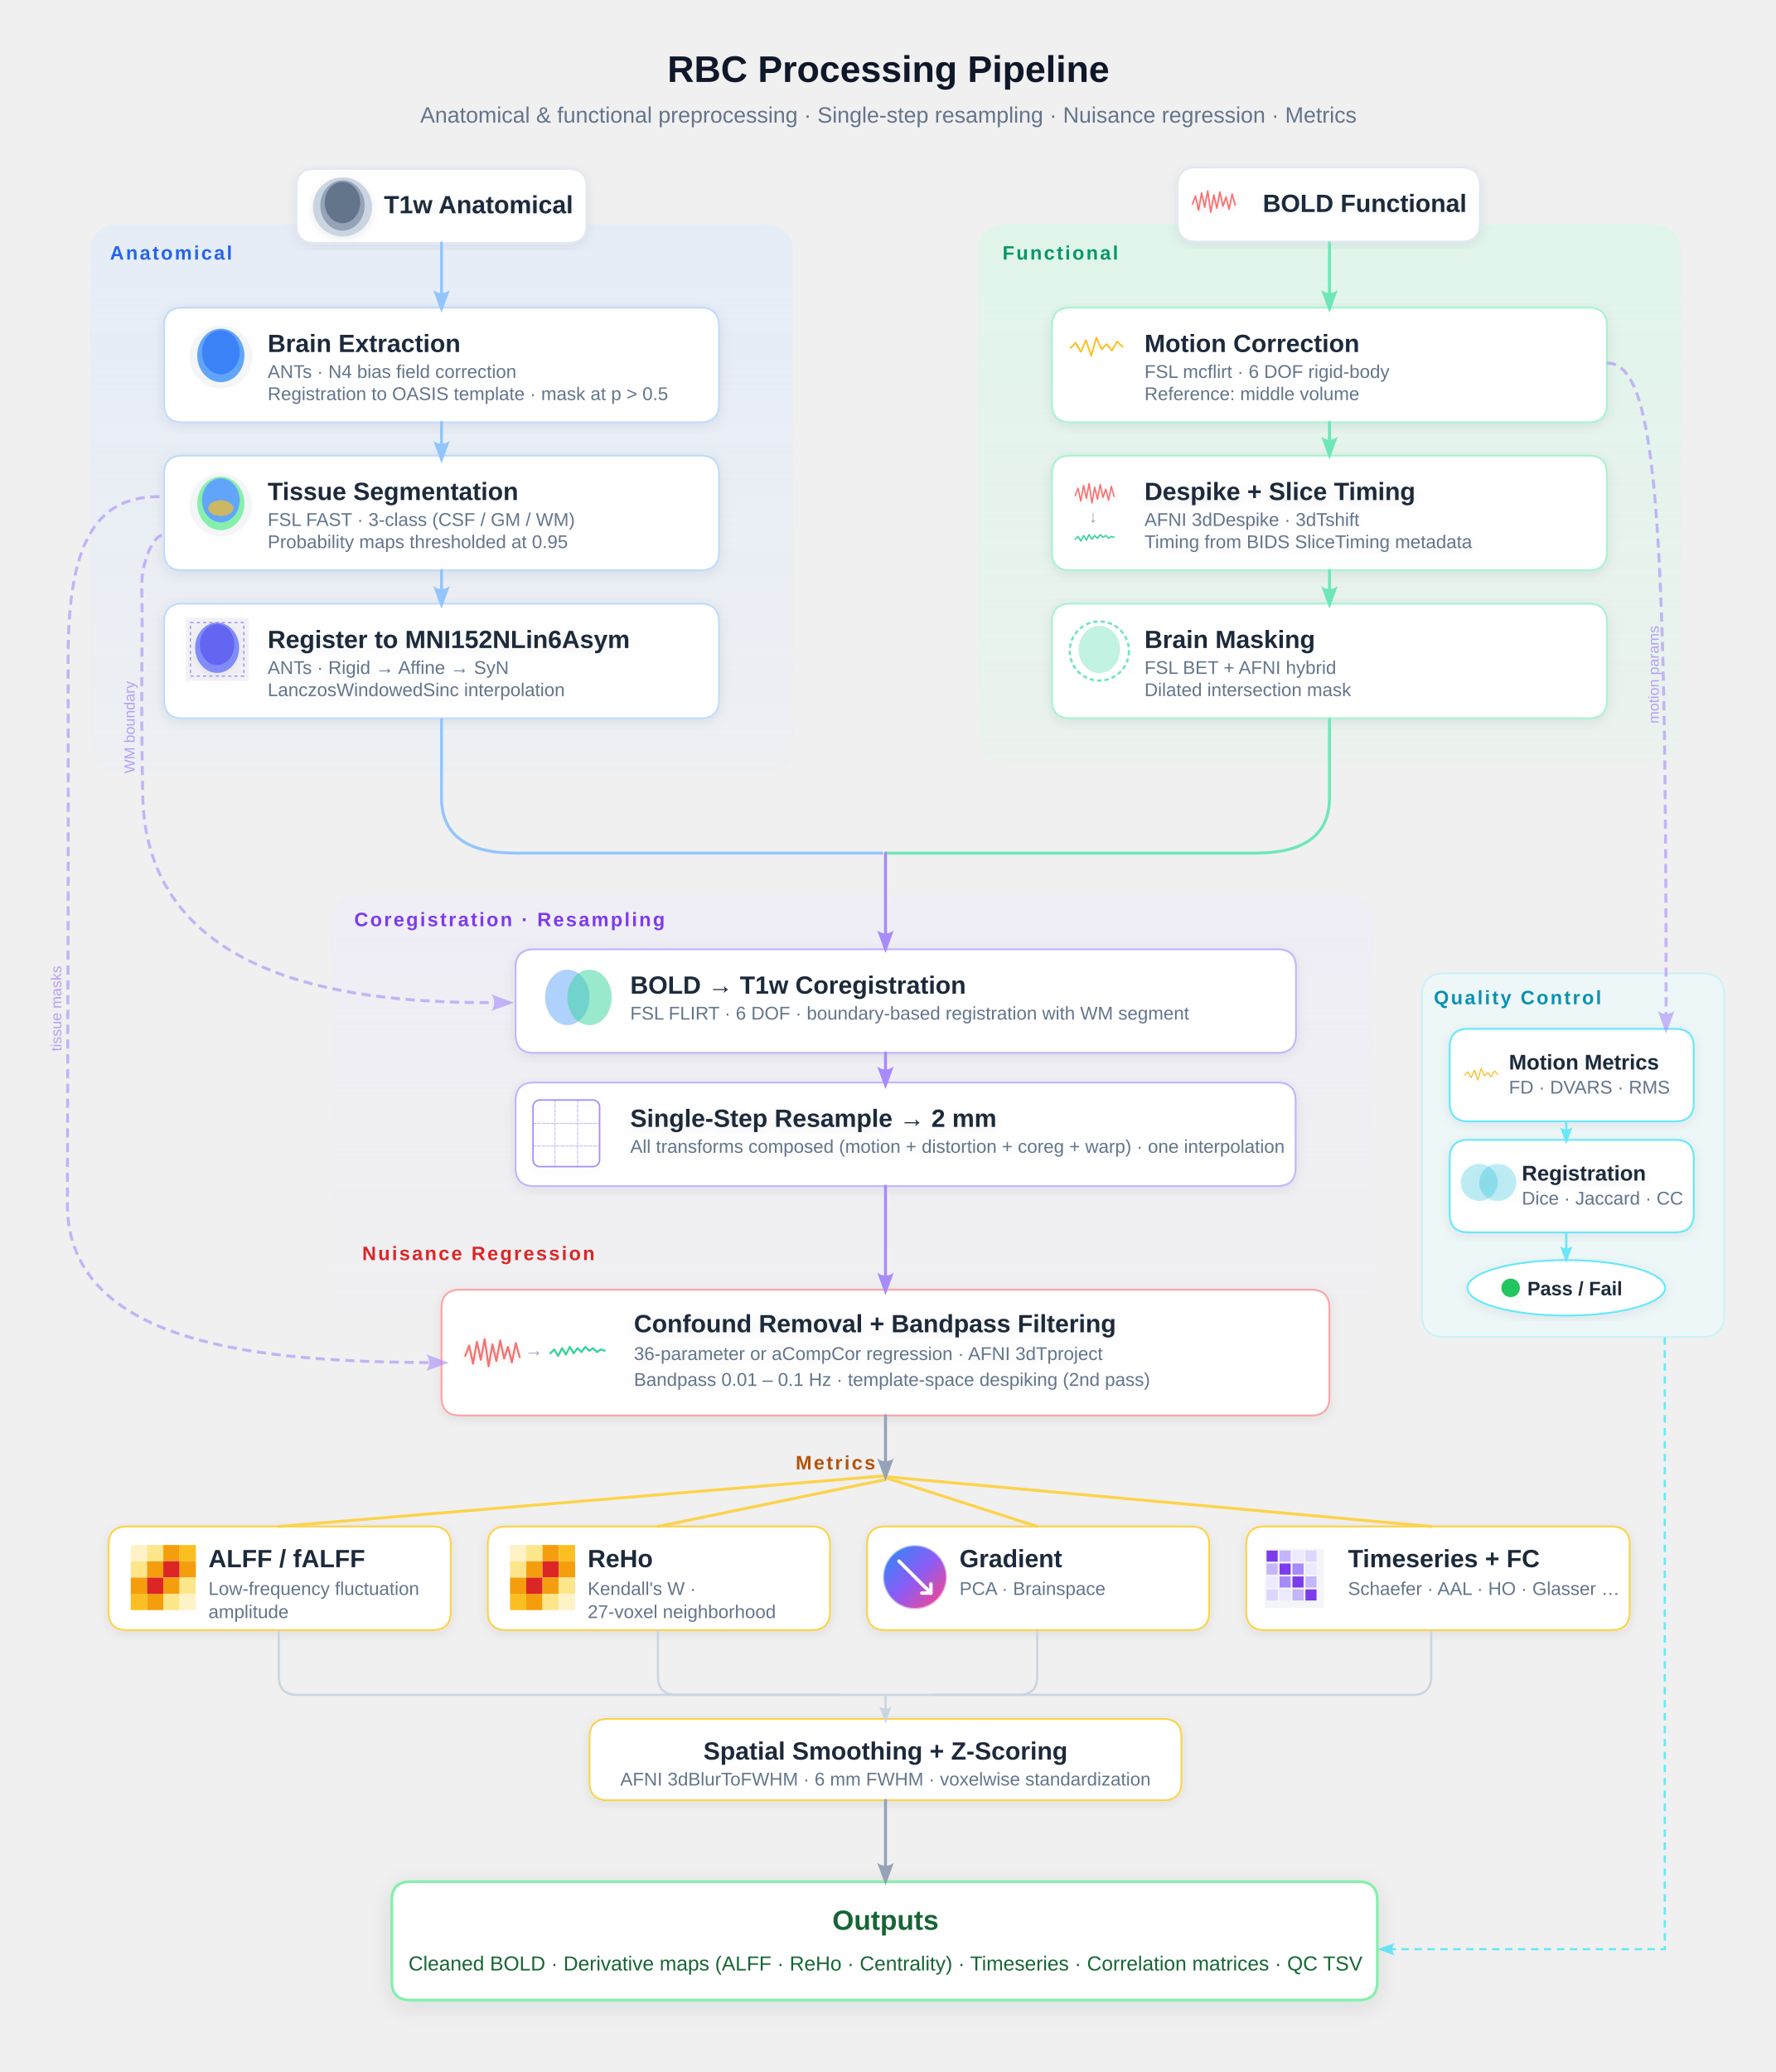
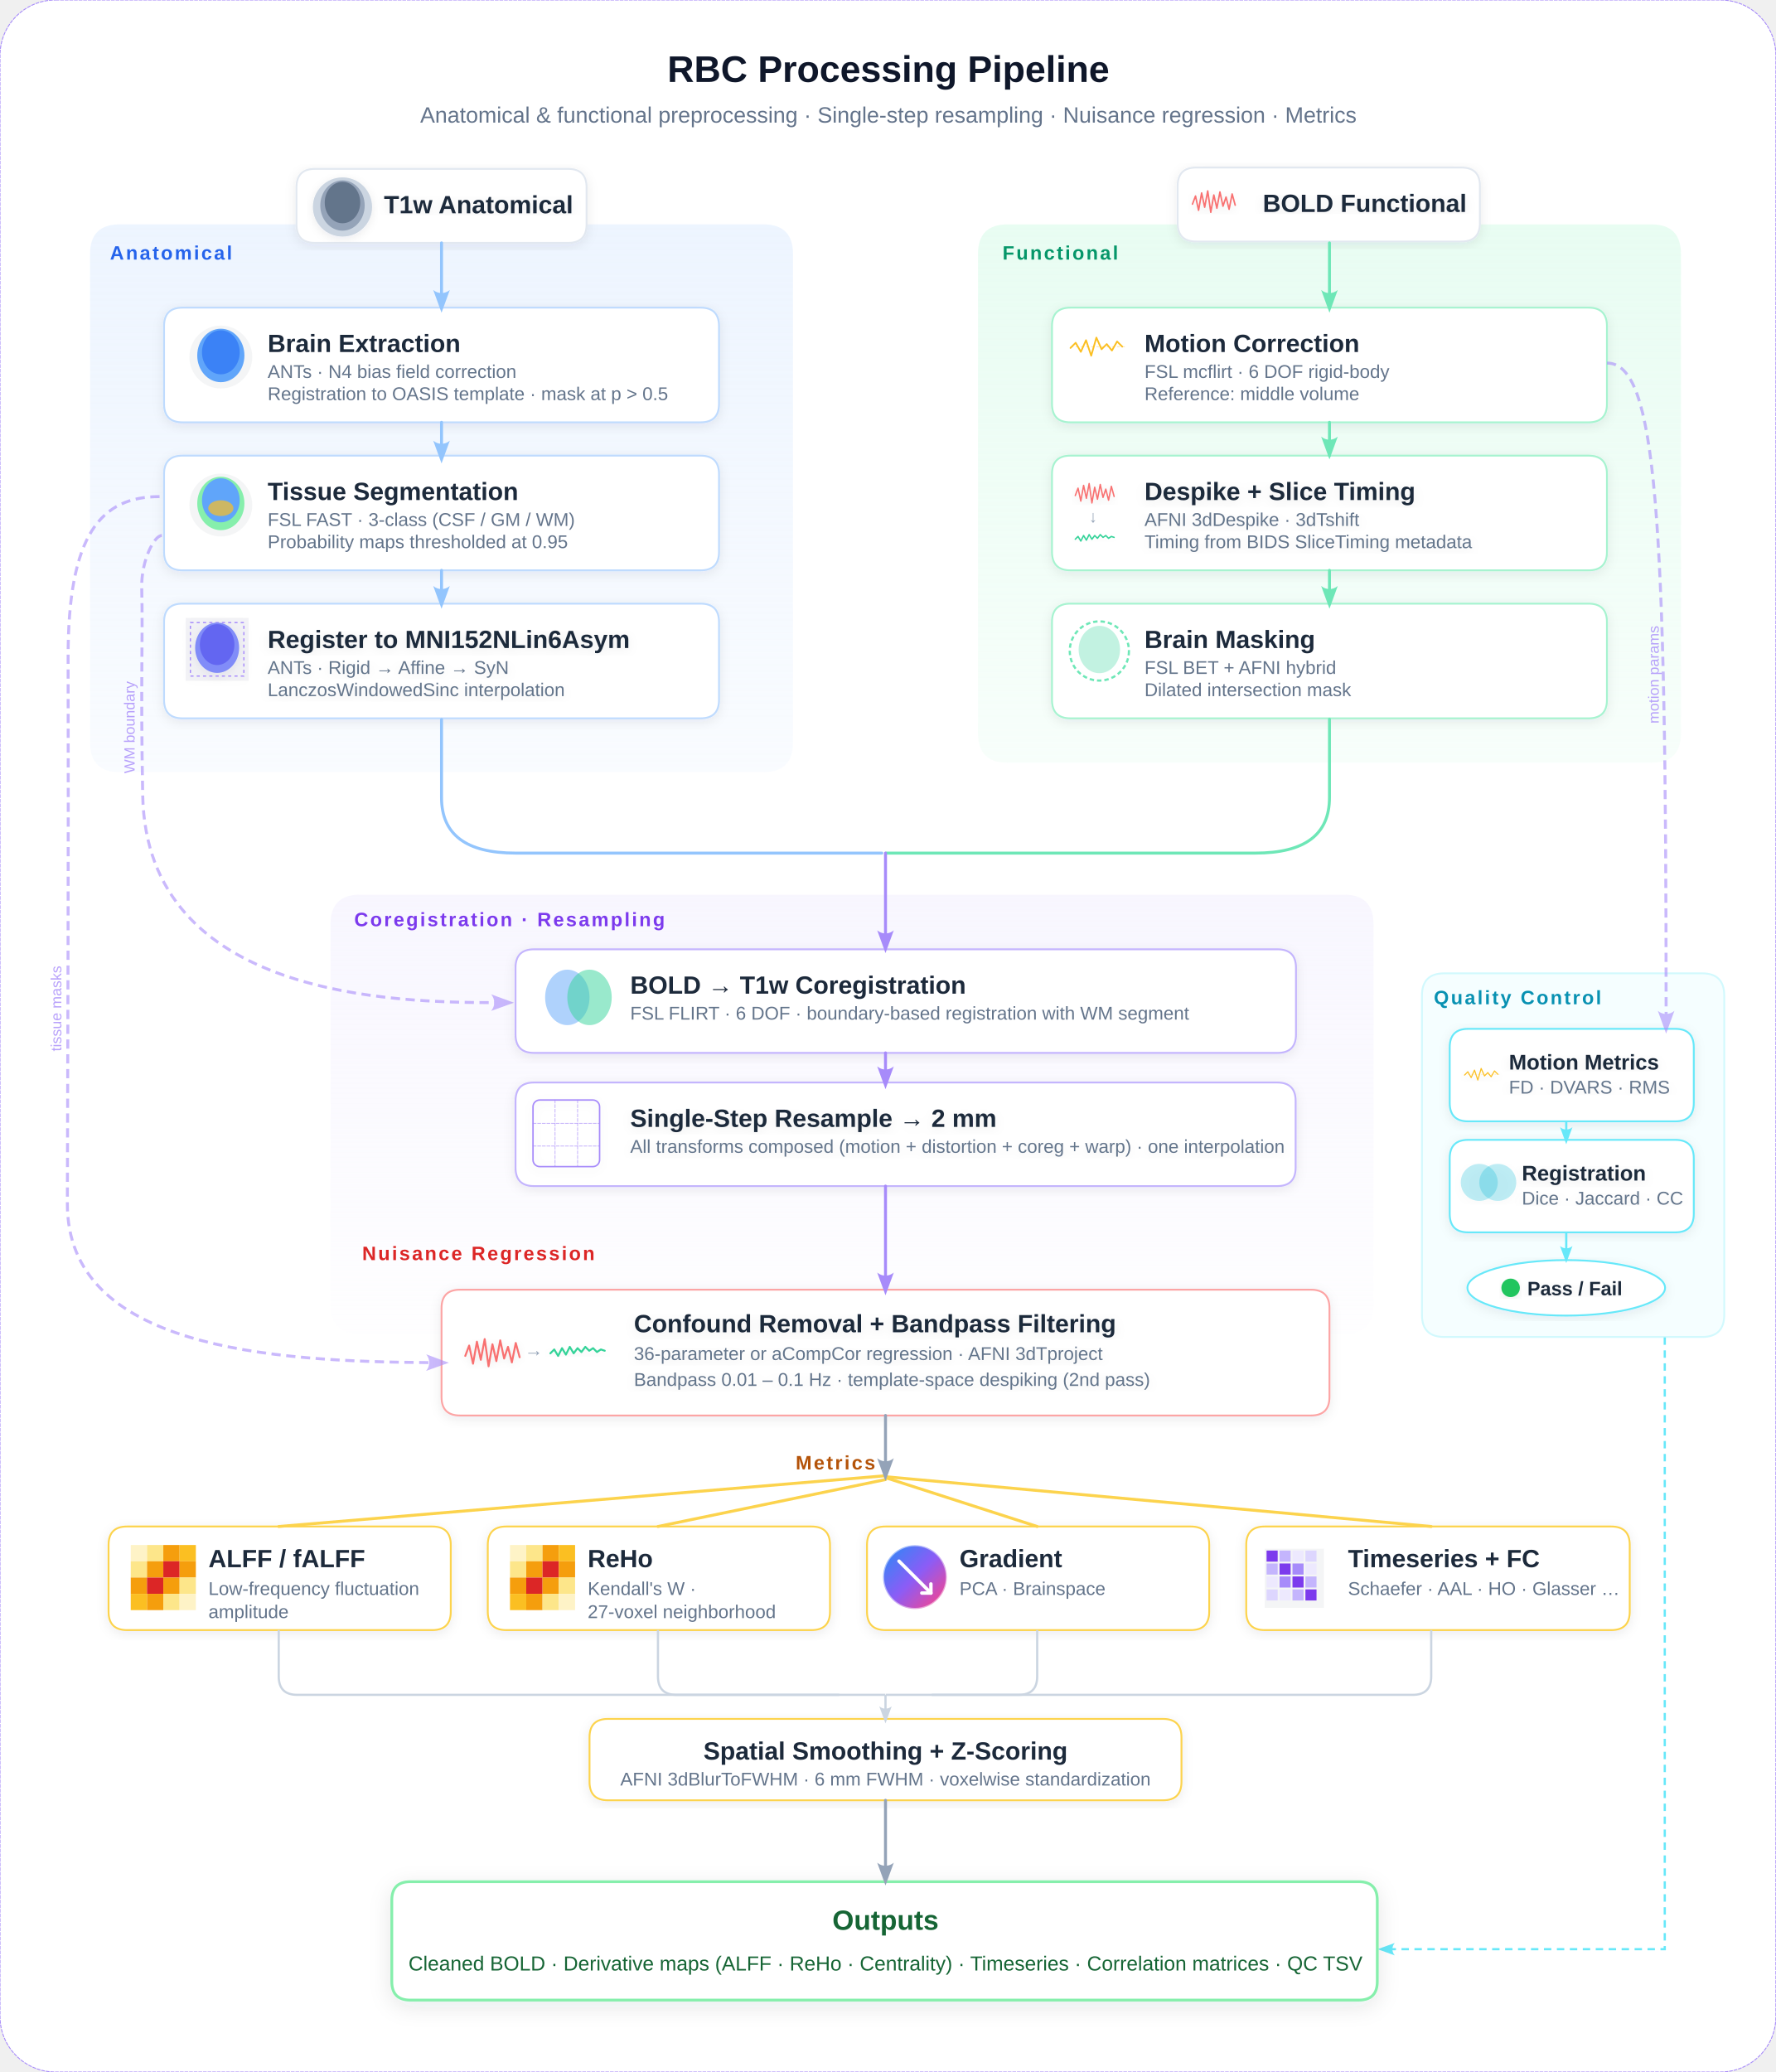
<svg xmlns="http://www.w3.org/2000/svg" viewBox="0 0 960 1120" width="960" height="1120" version="1.1" id="svg141" xml:space="preserve">
  <defs id="defs54">
    <marker style="overflow:visible" id="marker145" refX="0" refY="0" orient="auto-start-reverse" markerWidth="1" markerHeight="1" viewBox="0 0 1 1" preserveAspectRatio="xMidYMid">
      <path transform="scale(0.7)" d="M -2,-4 9,0 -2,4 c 2,-2.33 2,-5.66 0,-8 z" style="fill:context-stroke;fill-rule:evenodd;stroke:none" id="path145" />
    </marker>
    <marker style="overflow:visible" id="marker144" refX="0" refY="0" orient="auto-start-reverse" markerWidth="1" markerHeight="1" viewBox="0 0 1 1" preserveAspectRatio="xMidYMid">
      <path transform="scale(0.7)" d="M -2,-4 9,0 -2,4 c 2,-2.33 2,-5.66 0,-8 z" style="fill:context-stroke;fill-rule:evenodd;stroke:none" id="path144" />
    </marker>
    <marker style="overflow:visible" id="marker143" refX="0" refY="0" orient="auto-start-reverse" markerWidth="1" markerHeight="1" viewBox="0 0 1 1" preserveAspectRatio="xMidYMid">
      <path transform="scale(0.7)" d="M -2,-4 9,0 -2,4 c 2,-2.33 2,-5.66 0,-8 z" style="fill:context-stroke;fill-rule:evenodd;stroke:none" id="path143" />
    </marker>
    <marker style="overflow:visible" id="ConcaveTriangle" refX="0" refY="0" orient="auto-start-reverse" markerWidth="1" markerHeight="1" viewBox="0 0 1 1" preserveAspectRatio="xMidYMid">
      <path transform="scale(0.7)" d="M -2,-4 9,0 -2,4 c 2,-2.33 2,-5.66 0,-8 z" style="fill:context-stroke;fill-rule:evenodd;stroke:none" id="path7" />
    </marker>
    <filter id="card" x="-inf" y="-inf" width="inf" height="inf">
      <feGaussianBlur in="SourceAlpha" stdDeviation="3" id="feGaussianBlur1" />
      <feOffset dx="0" dy="1.5" result="offsetblur" id="feOffset1" />
      <feFlood flood-color="#1e293b" flood-opacity="0.08" id="feFlood1" />
      <feComposite in2="offsetblur" operator="in" id="feComposite1" />
      <feMerge id="feMerge2">
        <feMergeNode id="feMergeNode1" />
        <feMergeNode in="SourceGraphic" id="feMergeNode2" />
      </feMerge>
    </filter>
    <filter id="card-lg" x="-0.028" y="-0.237" width="1.057" height="1.52">
      <feGaussianBlur in="SourceAlpha" stdDeviation="6" id="feGaussianBlur2" />
      <feOffset dx="0" dy="3" result="offsetblur" id="feOffset2" />
      <feFlood flood-color="#1e293b" flood-opacity="0.10" id="feFlood2" />
      <feComposite in2="offsetblur" operator="in" id="feComposite2" />
      <feMerge id="feMerge4">
        <feMergeNode id="feMergeNode3" />
        <feMergeNode in="SourceGraphic" id="feMergeNode4" />
      </feMerge>
    </filter>
    <linearGradient id="bg-anat" x1="49.338" y1="116.544" x2="49.338" y2="491.51" gradientTransform="matrix(1.013423,0,0,0.9867544,-1.31969,6.286919)" gradientUnits="userSpaceOnUse">
      <stop offset="0%" style="stop-color:#dbeafe;stop-opacity:0.5" id="stop4" />
      <stop offset="100%" style="stop-color:#dbeafe;stop-opacity:0.08" id="stop5" />
    </linearGradient>
    <linearGradient id="bg-func" x1="522.98" y1="116.544" x2="522.98" y2="491.51" gradientTransform="matrix(1.013423,0,0,0.9867544,-1.31969,6.286919)" gradientUnits="userSpaceOnUse">
      <stop offset="0%" style="stop-color:#d1fae5;stop-opacity:0.5" id="stop6" />
      <stop offset="100%" style="stop-color:#d1fae5;stop-opacity:0.08" id="stop7" />
    </linearGradient>
    <linearGradient id="bg-converge" x1="116.837" y1="789.492" x2="116.837" y2="1155.458" gradientTransform="matrix(1.540611,0,0,0.6490932,-1.31969,-28.86689)" gradientUnits="userSpaceOnUse">
      <stop offset="0%" style="stop-color:#ede9fe;stop-opacity:0.4" id="stop8" />
      <stop offset="100%" style="stop-color:#ede9fe;stop-opacity:0.05" id="stop9" />
    </linearGradient>
    <marker id="arr" viewBox="0 0 8 6" refX="8" refY="3" markerWidth="8" markerHeight="6" orient="auto">
      <path d="M 0,0.5 7,3 0,5.5" fill="none" stroke="#94a3b8" stroke-width="1" stroke-linejoin="round" id="path9" />
    </marker>
    <marker id="arr-blue" viewBox="0 0 8 6" refX="8" refY="3" markerWidth="8" markerHeight="6" orient="auto">
      <path d="M 0,0.5 7,3 0,5.5" fill="none" stroke="#93c5fd" stroke-width="1" stroke-linejoin="round" id="path10" />
    </marker>
    <marker id="arr-green" viewBox="0 0 8 6" refX="8" refY="3" markerWidth="8" markerHeight="6" orient="auto">
      <path d="M 0,0.5 7,3 0,5.5" fill="none" stroke="#6ee7b7" stroke-width="1" stroke-linejoin="round" id="path11" />
    </marker>
    <marker id="arr-purple" viewBox="0 0 8 6" refX="8" refY="3" markerWidth="8" markerHeight="6" orient="auto">
      <path d="M 0,0.5 7,3 0,5.5" fill="none" stroke="#a78bfa" stroke-width="1" stroke-linejoin="round" id="path12" />
    </marker>
    <g id="brain-raw">
      <circle cx="22" cy="22" r="20" fill="#cbd5e1" id="circle12" />
      <ellipse cx="22" cy="21" rx="15" ry="17" fill="#94a3b8" id="ellipse12" />
      <ellipse cx="22" cy="19" rx="12" ry="14" fill="#64748b" id="ellipse13" />
    </g>
    <g id="brain-stripped">
      <circle cx="22" cy="22" r="20" fill="#1e293b" opacity="0.05" id="circle13" />
      <ellipse cx="22" cy="21" rx="15" ry="17" fill="#60a5fa" id="ellipse14" />
      <ellipse cx="22" cy="19" rx="12" ry="14" fill="#3b82f6" id="ellipse15" />
    </g>
    <g id="brain-seg">
      <circle cx="22" cy="22" r="20" fill="#1e293b" opacity="0.05" id="circle15" />
      <ellipse cx="22" cy="21" rx="15" ry="17" fill="#86efac" id="ellipse16" />
      <ellipse cx="22" cy="19" rx="12" ry="14" fill="#60a5fa" id="ellipse17" />
      <ellipse cx="22" cy="24" rx="8" ry="5" fill="#fbbf24" opacity="0.7" id="ellipse18" />
    </g>
    <g id="brain-mni">
      <rect x="2" y="2" width="40" height="40" fill="#1e293b" opacity="0.05" id="rect18" />
      <rect x="5" y="5" width="34" height="34" fill="none" stroke="#a78bfa" stroke-width="0.8" stroke-dasharray="2, 2" id="rect19" />
      <ellipse cx="22" cy="21" rx="14" ry="16" fill="#818cf8" id="ellipse19" />
      <ellipse cx="22" cy="19" rx="11" ry="13" fill="#6366f1" id="ellipse20" />
    </g>
    <g id="wave-noisy">
      <polyline points="0,16 3,8 6,22 9,5 12,19 15,3 18,24 21,7 24,20 27,4 30,18 33,9 36,21 39,6 42,17" fill="none" stroke="#f87171" stroke-width="1.5" stroke-linecap="round" stroke-linejoin="round" id="polyline20" />
    </g>
    <g id="wave-clean">
      <polyline points="0,14 3,11 6,16 9,10 12,15 15,9 18,14 21,10 24,13 27,9 30,12 33,10 36,13 39,11 42,12" fill="none" stroke="#34d399" stroke-width="1.5" stroke-linecap="round" stroke-linejoin="round" id="polyline21" />
    </g>
    <g id="wave-motion">
      <polyline points="0,14 4,10 8,17 12,8 16,20 20,6 24,15 28,11 32,16 36,9 40,13" fill="none" stroke="#fbbf24" stroke-width="1.3" stroke-linecap="round" stroke-linejoin="round" id="polyline22" />
      <line x1="0" y1="13" x2="42" y2="13" stroke="#fbbf24" stroke-width="0.5" stroke-dasharray="2, 2" opacity="0.5" id="line22" />
    </g>
    <g id="heatmap">
      <rect x="0" y="0" width="8" height="8" fill="#fef3c7" id="rect22" />
      <rect x="8" y="0" width="8" height="8" fill="#fde68a" id="rect23" />
      <rect x="16" y="0" width="8" height="8" fill="#f59e0b" id="rect24" />
      <rect x="24" y="0" width="8" height="8" fill="#fbbf24" id="rect25" />
      <rect x="0" y="8" width="8" height="8" fill="#fde68a" id="rect26" />
      <rect x="8" y="8" width="8" height="8" fill="#f59e0b" id="rect27" />
      <rect x="16" y="8" width="8" height="8" fill="#dc2626" id="rect28" />
      <rect x="24" y="8" width="8" height="8" fill="#f59e0b" id="rect29" />
      <rect x="0" y="16" width="8" height="8" fill="#f59e0b" id="rect30" />
      <rect x="8" y="16" width="8" height="8" fill="#dc2626" id="rect31" />
      <rect x="16" y="16" width="8" height="8" fill="#f59e0b" id="rect32" />
      <rect x="24" y="16" width="8" height="8" fill="#fde68a" id="rect33" />
      <rect x="0" y="24" width="8" height="8" fill="#fbbf24" id="rect34" />
      <rect x="8" y="24" width="8" height="8" fill="#f59e0b" id="rect35" />
      <rect x="16" y="24" width="8" height="8" fill="#fde68a" id="rect36" />
      <rect x="24" y="24" width="8" height="8" fill="#fef3c7" id="rect37" />
    </g>
    <g id="corrmat">
      <rect x="0" y="0" width="32" height="32" fill="#1e293b" opacity="0.05" id="rect38" />
      <rect x="1" y="1" width="6" height="6" fill="#7c3aed" id="rect39" />
      <rect x="8" y="1" width="6" height="6" fill="#c4b5fd" id="rect40" />
      <rect x="15" y="1" width="6" height="6" fill="#ede9fe" id="rect41" />
      <rect x="22" y="1" width="6" height="6" fill="#ddd6fe" id="rect42" />
      <rect x="1" y="8" width="6" height="6" fill="#c4b5fd" id="rect43" />
      <rect x="8" y="8" width="6" height="6" fill="#7c3aed" id="rect44" />
      <rect x="15" y="8" width="6" height="6" fill="#a78bfa" id="rect45" />
      <rect x="22" y="8" width="6" height="6" fill="#ede9fe" id="rect46" />
      <rect x="1" y="15" width="6" height="6" fill="#ede9fe" id="rect47" />
      <rect x="8" y="15" width="6" height="6" fill="#a78bfa" id="rect48" />
      <rect x="15" y="15" width="6" height="6" fill="#7c3aed" id="rect49" />
      <rect x="22" y="15" width="6" height="6" fill="#c4b5fd" id="rect50" />
      <rect x="1" y="22" width="6" height="6" fill="#ddd6fe" id="rect51" />
      <rect x="8" y="22" width="6" height="6" fill="#ede9fe" id="rect52" />
      <rect x="15" y="22" width="6" height="6" fill="#c4b5fd" id="rect53" />
      <rect x="22" y="22" width="6" height="6" fill="#7c3aed" id="rect54" />
    </g>
    <filter id="card-0" x="-0.182" y="-0.182" width="1.364" height="1.405">
      <feGaussianBlur in="SourceAlpha" stdDeviation="2.562" id="feGaussianBlur1-9" />
      <feOffset dx="0" dy="1.5" result="offsetblur" id="feOffset1-4" />
      <feFlood flood-color="#1e293b" flood-opacity="0.08" id="feFlood1-8" />
      <feComposite in2="offsetblur" operator="in" id="feComposite1-8" />
      <feMerge id="feMerge2-2">
        <feMergeNode id="feMergeNode1-4" />
        <feMergeNode in="SourceGraphic" id="feMergeNode2-5" />
      </feMerge>
    </filter>
    <filter id="filter4">
      <feGaussianBlur in="SourceAlpha" stdDeviation="3" id="feGaussianBlur2-5" />
      <feOffset dx="0" dy="1.5" result="offsetblur" id="feOffset2-1" />
      <feFlood flood-color="#1e293b" flood-opacity="0.08" id="feFlood2-7" />
      <feComposite in2="offsetblur" operator="in" id="feComposite2-1" />
      <feMerge id="feMerge4-1">
        <feMergeNode id="feMergeNode3-5" />
        <feMergeNode in="SourceGraphic" id="feMergeNode4-2" />
      </feMerge>
    </filter>
    <filter id="filter6">
      <feGaussianBlur in="SourceAlpha" stdDeviation="3" id="feGaussianBlur4" />
      <feOffset dx="0" dy="1.5" result="offsetblur" id="feOffset4" />
      <feFlood flood-color="#1e293b" flood-opacity="0.08" id="feFlood4" />
      <feComposite in2="offsetblur" operator="in" id="feComposite4" />
      <feMerge id="feMerge6">
        <feMergeNode id="feMergeNode5" />
        <feMergeNode in="SourceGraphic" id="feMergeNode6" />
      </feMerge>
    </filter>
    <filter id="filter8">
      <feGaussianBlur in="SourceAlpha" stdDeviation="3" id="feGaussianBlur6" />
      <feOffset dx="0" dy="1.5" result="offsetblur" id="feOffset6" />
      <feFlood flood-color="#1e293b" flood-opacity="0.08" id="feFlood6" />
      <feComposite in2="offsetblur" operator="in" id="feComposite6" />
      <feMerge id="feMerge8">
        <feMergeNode id="feMergeNode7" />
        <feMergeNode in="SourceGraphic" id="feMergeNode8" />
      </feMerge>
    </filter>
    <filter id="filter10">
      <feGaussianBlur in="SourceAlpha" stdDeviation="3" id="feGaussianBlur8" />
      <feOffset dx="0" dy="1.5" result="offsetblur" id="feOffset8" />
      <feFlood flood-color="#1e293b" flood-opacity="0.08" id="feFlood8" />
      <feComposite in2="offsetblur" operator="in" id="feComposite8" />
      <feMerge id="feMerge10">
        <feMergeNode id="feMergeNode9" />
        <feMergeNode in="SourceGraphic" id="feMergeNode10" />
      </feMerge>
    </filter>
    <filter id="filter14" y="-0.01" height="1.061">
      <feGaussianBlur in="SourceAlpha" stdDeviation="0.149" id="feGaussianBlur13" />
      <feOffset dx="0" dy="1.5" result="offsetblur" id="feOffset13" />
      <feFlood flood-color="#1e293b" flood-opacity="0.08" id="feFlood13" />
      <feComposite in2="offsetblur" operator="in" id="feComposite13" />
      <feMerge id="feMerge14">
        <feMergeNode id="feMergeNode13" />
        <feMergeNode in="SourceGraphic" id="feMergeNode14" />
      </feMerge>
    </filter>
    <filter id="filter14-2" y="-0.01" height="1.061">
      <feGaussianBlur in="SourceAlpha" stdDeviation="0.149" id="feGaussianBlur13-2" />
      <feOffset dx="0" dy="1.5" result="offsetblur" id="feOffset13-1" />
      <feFlood flood-color="#1e293b" flood-opacity="0.08" id="feFlood13-6" />
      <feComposite in2="offsetblur" operator="in" id="feComposite13-8" />
      <feMerge id="feMerge14-5">
        <feMergeNode id="feMergeNode13-7" />
        <feMergeNode in="SourceGraphic" id="feMergeNode14-6" />
      </feMerge>
    </filter>
    <filter id="card-0-2" y="-0.171" height="1.383">
      <feGaussianBlur in="SourceAlpha" stdDeviation="2.562" id="feGaussianBlur1-9-7" />
      <feOffset dx="0" dy="1.5" result="offsetblur" id="feOffset1-4-9" />
      <feFlood flood-color="#1e293b" flood-opacity="0.08" id="feFlood1-8-5" />
      <feComposite in2="offsetblur" operator="in" id="feComposite1-8-4" />
      <feMerge id="feMerge2-2-3">
        <feMergeNode id="feMergeNode1-4-1" />
        <feMergeNode in="SourceGraphic" id="feMergeNode2-5-2" />
      </feMerge>
    </filter>
    <filter id="filter14-3" y="-0.01" height="1.061">
      <feGaussianBlur in="SourceAlpha" stdDeviation="0.149" id="feGaussianBlur13-3" />
      <feOffset dx="0" dy="1.5" result="offsetblur" id="feOffset13-4" />
      <feFlood flood-color="#1e293b" flood-opacity="0.08" id="feFlood13-1" />
      <feComposite in2="offsetblur" operator="in" id="feComposite13-1" />
      <feMerge id="feMerge14-3">
        <feMergeNode id="feMergeNode13-8" />
        <feMergeNode in="SourceGraphic" id="feMergeNode14-7" />
      </feMerge>
    </filter>
    <filter id="filter14-2-4" y="-0.01" height="1.061">
      <feGaussianBlur in="SourceAlpha" stdDeviation="0.149" id="feGaussianBlur13-2-2" />
      <feOffset dx="0" dy="1.5" result="offsetblur" id="feOffset13-1-7" />
      <feFlood flood-color="#1e293b" flood-opacity="0.08" id="feFlood13-6-7" />
      <feComposite in2="offsetblur" operator="in" id="feComposite13-8-9" />
      <feMerge id="feMerge14-5-3">
        <feMergeNode id="feMergeNode13-7-1" />
        <feMergeNode in="SourceGraphic" id="feMergeNode14-6-9" />
      </feMerge>
    </filter>
    <linearGradient id="manifold_gradient" x1="10" y1="10" x2="54" y2="54" gradientUnits="userSpaceOnUse" gradientTransform="matrix(0.6167308,0,0,0.6167308,476.18,861.6112)">
      <stop offset="0%" stop-color="#3B82F6" id="stop1" />
      <stop offset="50%" stop-color="#8B5CF6" id="stop2" />
      <stop offset="100%" stop-color="#EC4899" id="stop3" />
    </linearGradient>
  </defs>
+   <rect style="opacity:1;fill:#ffffff;stroke:#a68af9;stroke-width:0.5;stroke-dasharray:2, 0.5" id="rect1" width="960" height="1120" x="-2.1025568e-05" y="-7.1593407e-05" ry="30" />
  <path d="m 64.68,121.287 h 348 c 10.667,0 16,5.333 16,16 v 264.074 c 0,10.667 -5.333,16 -16,16 h -348 c -10.667,0 -16,-5.333 -16,-16 V 137.287 c 0,-10.667 5.333,-16 16,-16 z" fill="url(#bg-anat)" id="path54" style="fill:url(#bg-anat)" />
  <path d="m 544.68,121.287 h 348 c 10.667,0 16,5.333 16,16 v 259.041 c 0,10.667 -5.333,16 -16,16 h -348 c -10.667,0 -16,-5.333 -16,-16 V 137.287 c 0,-10.667 5.333,-16 16,-16 z" fill="url(#bg-func)" id="path55" style="fill:url(#bg-func)" />
  <path d="m 194.68,483.587 h 531.812 c 10.667,0 16,5.333 16,16 v 205.546 c 0,10.667 -5.333,16 -16,16 H 194.68 c -10.667,0 -16,-5.333 -16,-16 V 499.587 c 0,-10.667 5.333,-16 16,-16 z" fill="url(#bg-converge)" id="path56" style="fill:url(#bg-converge)" />
  <g id="g20" transform="translate(0.2402344,-1.713081)">
    <text x="480" y="46" text-anchor="middle" font-family="Arial, sans-serif" font-size="20px" font-weight="bold" fill="#0f172a" id="text56">RBC Processing Pipeline</text>
    <text x="480" y="68" text-anchor="middle" font-family="Arial, sans-serif" font-size="12px" fill="#64748b" id="text57">Anatomical &amp; functional preprocessing · Single-step resampling · Nuisance regression · Metrics</text>
  </g>
  <g id="g142" transform="translate(-10.45848,6.286919)">
    <path d="m 180.731,85 h 136.815 c 6.667,0 10,3.333 10,10 v 20 c 0,6.667 -3.333,10 -10,10 H 180.731 c -6.667,0 -10,-3.333 -10,-10 V 95 c 0,-6.667 3.333,-10 10,-10 z" fill="#ffffff" stroke="#e2e8f0" stroke-width="1" id="path57" style="filter:url(#card)" />
    <use href="#brain-raw" transform="matrix(0.8,0,0,0.8,178,88)" id="use57" style="filter:url(#card)" />
    <text x="218" y="109" font-family="Arial, sans-serif" font-size="13.5px" font-weight="600" fill="#1e293b" id="text58" style="filter:url(#card)">T1w Anatomical</text>
  </g>
  <g id="g143" transform="translate(-13.38289,5.555816)">
    <path d="m 660,85 h 143.395 c 6.667,0 10,3.333 10,10 v 20 c 0,6.667 -3.333,10 -10,10 H 660 c -6.667,0 -10,-3.333 -10,-10 V 95 c 0,-6.667 3.333,-10 10,-10 z" fill="#ffffff" stroke="#e2e8f0" stroke-width="1" id="path58" style="filter:url(#card)" />
    <g transform="translate(658,96)" id="g58" style="filter:url(#card)">
      <use href="#wave-noisy" transform="scale(0.55)" id="use58" />
    </g>
    <text x="696" y="109" font-family="Arial, sans-serif" font-size="13.5px" font-weight="600" fill="#1e293b" id="text59" style="filter:url(#card)">BOLD Functional</text>
  </g>
  <text x="92.46" y="140.32" text-anchor="middle" font-family="Arial, sans-serif" font-size="10.5px" font-weight="bold" fill="#2563eb" style="letter-spacing:0.1em;text-transform:uppercase" id="text60">Anatomical</text>
  <g id="anat-extract" filter="url(#card)" transform="translate(-1.31969,6.286919)">
    <path d="m 100,160 h 280 q 10,0 10,10 v 42 q 0,10 -10,10 H 100 q -10,0 -10,-10 v -42 q 0,-10 10,-10 z" fill="#ffffff" stroke="#bfdbfe" stroke-width="1" id="path60" />
    <use href="#brain-stripped" transform="matrix(0.85,0,0,0.85,102,168)" id="use60" />
    <text x="146" y="184" font-family="Arial, sans-serif" font-size="13.5px" font-weight="600" fill="#1e293b" id="text61">Brain Extraction</text>
    <text x="146" y="198" font-family="Arial, sans-serif" font-size="10px" fill="#64748b" id="text62">ANTs · N4 bias field correction</text>
    <text x="146" y="210" font-family="Arial, sans-serif" font-size="10px" fill="#64748b" id="text63">Registration to OASIS template · mask at p &gt; 0.5</text>
  </g>
  <g id="anat-segment" filter="url(#card)" transform="translate(-1.31969,6.286919)">
    <path d="m 100,240 h 280 q 10,0 10,10 v 42 q 0,10 -10,10 H 100 q -10,0 -10,-10 v -42 q 0,-10 10,-10 z" fill="#ffffff" stroke="#bfdbfe" stroke-width="1" id="path63" />
    <use href="#brain-seg" transform="matrix(0.85,0,0,0.85,102,248)" id="use63" />
    <text x="146" y="264" font-family="Arial, sans-serif" font-size="13.5px" font-weight="600" fill="#1e293b" id="text64">Tissue Segmentation</text>
    <text x="146" y="278" font-family="Arial, sans-serif" font-size="10px" fill="#64748b" id="text65">FSL FAST · 3-class (CSF / GM / WM)</text>
    <text x="146" y="290" font-family="Arial, sans-serif" font-size="10px" fill="#64748b" id="text66">Probability maps thresholded at 0.95</text>
  </g>
  <path d="m 98.68,326.287 h 280 q 10,0 10,10 v 42 q 0,10 -10,10 h -280 q -10,0 -10,-10 v -42 q 0,-10 10,-10 z" fill="#ffffff" stroke="#bfdbfe" stroke-width="1" id="path66" style="filter:url(#card)" />
  <use href="#brain-mni" transform="matrix(0.85,0,0,0.85,98.68031,332.2869)" id="use66" style="filter:url(#card)" />
  <text x="144.68" y="350.287" font-family="Arial, sans-serif" font-size="13.5px" font-weight="600" fill="#1e293b" id="text67" style="filter:url(#card)">Register to MNI152NLin6Asym</text>
  <text x="144.68" y="364.287" font-family="Arial, sans-serif" font-size="10px" fill="#64748b" id="text68" style="filter:url(#card)">ANTs · Rigid → Affine → SyN</text>
  <text x="144.68" y="376.287" font-family="Arial, sans-serif" font-size="10px" fill="#64748b" id="text69" style="filter:url(#card)">LanczosWindowedSinc interpolation</text>
  <g id="line69" style="opacity:1" transform="translate(0,-1.713081)">
    <path style="baseline-shift:baseline;display:inline;overflow:visible;vector-effect:none;fill:#93c5fd;stroke-linecap:round;enable-background:accumulate;stop-color:#000000;stop-opacity:1" d="M 238.68,132.199 A 0.8,0.8 0 0 0 237.881,133 v 35 a 0.8,0.8 0 0 0 0.799,0.801 A 0.8,0.8 0 0 0 239.48,168 v -35 a 0.8,0.8 0 0 0 -0.801,-0.801 z" id="path3" />
    <g id="g2">
      <path d="m 243.16,158.449 -4.48,12.32 -4.48,-12.32 c 2.61,2.24 6.339,2.24 8.96,0 z" style="baseline-shift:baseline;display:inline;overflow:visible;vector-effect:none;fill:#93c5fd;fill-rule:evenodd;enable-background:accumulate;stop-color:#000000;stop-opacity:1" id="path2" />
    </g>
  </g>
  <g id="line70" style="opacity:1" transform="translate(0,-1.713081)">
    <path style="baseline-shift:baseline;display:inline;overflow:visible;vector-effect:none;fill:#93c5fd;stroke-linecap:round;enable-background:accumulate;stop-color:#000000;stop-opacity:1" d="M 238.68,229.199 A 0.8,0.8 0 0 0 237.881,230 v 18 a 0.8,0.8 0 0 0 0.799,0.801 A 0.8,0.8 0 0 0 239.48,248 v -18 a 0.8,0.8 0 0 0 -0.801,-0.801 z" id="path8" />
    <g id="g4">
      <path d="m 243.16,239.911 -4.48,12.32 -4.48,-12.32 c 2.61,2.24 6.339,2.24 8.96,0 z" style="baseline-shift:baseline;display:inline;overflow:visible;vector-effect:none;fill:#93c5fd;fill-rule:evenodd;enable-background:accumulate;stop-color:#000000;stop-opacity:1" id="path6" />
    </g>
  </g>
  <g id="line71" style="opacity:1" transform="translate(0,-1.713081)">
    <path style="baseline-shift:baseline;display:inline;overflow:visible;vector-effect:none;fill:#93c5fd;stroke-linecap:round;enable-background:accumulate;stop-color:#000000;stop-opacity:1" d="M 238.68,309.199 A 0.8,0.8 0 0 0 237.881,310 v 18 a 0.8,0.8 0 0 0 0.799,0.801 A 0.8,0.8 0 0 0 239.48,328 v -18 a 0.8,0.8 0 0 0 -0.801,-0.801 z" id="path14" />
    <g id="g9">
      <path d="m 243.16,318.449 -4.48,12.32 -4.48,-12.32 c 2.61,2.24 6.339,2.24 8.96,0 z" style="baseline-shift:baseline;display:inline;overflow:visible;vector-effect:none;fill:#93c5fd;fill-rule:evenodd;enable-background:accumulate;stop-color:#000000;stop-opacity:1" id="path13" />
    </g>
  </g>
  <text x="573.191" y="140.32" text-anchor="middle" font-family="Arial, sans-serif" font-size="10.5px" font-weight="bold" fill="#059669" style="letter-spacing:0.1em;text-transform:uppercase" id="text71">Functional</text>
  <g id="func-motion" filter="url(#card)" transform="translate(-1.31969,6.286919)">
    <path d="m 580,160 h 280 q 10,0 10,10 v 42 q 0,10 -10,10 H 580 q -10,0 -10,-10 v -42 q 0,-10 10,-10 z" fill="#ffffff" stroke="#a7f3d0" stroke-width="1" id="path71" />
    <g transform="translate(580,172)" id="g71">
      <use href="#wave-motion" transform="scale(0.7)" id="use71" />
    </g>
    <text x="620" y="184" font-family="Arial, sans-serif" font-size="13.5px" font-weight="600" fill="#1e293b" id="text72">Motion Correction</text>
    <text x="620" y="198" font-family="Arial, sans-serif" font-size="10px" fill="#64748b" id="text73">FSL mcflirt · 6 DOF rigid-body</text>
    <text x="620" y="210" font-family="Arial, sans-serif" font-size="10px" fill="#64748b" id="text74">Reference: middle volume</text>
  </g>
  <path d="m 578.68,246.287 h 280 q 10,0 10,10 v 42 q 0,10 -10,10 h -280 q -10,0 -10,-10 v -42 q 0,-10 10,-10 z" fill="#ffffff" stroke="#a7f3d0" stroke-width="1" id="path74" style="filter:url(#card)" />
  <g id="g18" transform="translate(1.265149,0.8717585)">
    <g transform="translate(580,259)" id="g74" style="filter:url(#card)">
      <use href="#wave-noisy" transform="scale(0.5)" id="use74" />
    </g>
    <text x="586.088" y="280.612" fill="#94a3b8" font-size="9px" id="text75" style="filter:url(#card)" transform="rotate(90,590.1288,278.6159)">→</text>
    <g transform="translate(580,283.601)" id="g75" style="filter:url(#card)">
      <use href="#wave-clean" transform="scale(0.5)" id="use75" />
    </g>
  </g>
  <text x="618.68" y="270.287" font-family="Arial, sans-serif" font-size="13.5px" font-weight="600" fill="#1e293b" id="text76" style="filter:url(#card)">Despike + Slice Timing</text>
  <text x="618.68" y="284.287" font-family="Arial, sans-serif" font-size="10px" fill="#64748b" id="text77" style="filter:url(#card)">AFNI 3dDespike · 3dTshift</text>
  <text x="618.68" y="296.287" font-family="Arial, sans-serif" font-size="10px" fill="#64748b" id="text78" style="filter:url(#card)">Timing from BIDS SliceTiming metadata</text>
  <g id="func-mask" filter="url(#card)" transform="translate(-1.31969,6.286919)">
    <path d="m 580,320 h 280 q 10,0 10,10 v 42 q 0,10 -10,10 H 580 q -10,0 -10,-10 v -42 q 0,-10 10,-10 z" fill="#ffffff" stroke="#a7f3d0" stroke-width="1" id="path78" />
    <g transform="matrix(0.8,0,0,0.8,578,328)" id="g78">
      <circle cx="22" cy="22" r="20" fill="none" stroke="#6ee7b7" stroke-width="1.5" stroke-dasharray="3, 2" id="circle78" />
      <ellipse cx="22" cy="21" rx="14" ry="16" fill="#34d399" opacity="0.3" id="ellipse78" />
    </g>
    <text x="620" y="344" font-family="Arial, sans-serif" font-size="13.5px" font-weight="600" fill="#1e293b" id="text79">Brain Masking</text>
    <text x="620" y="358" font-family="Arial, sans-serif" font-size="10px" fill="#64748b" id="text80">FSL BET + AFNI hybrid</text>
    <text x="620" y="370" font-family="Arial, sans-serif" font-size="10px" fill="#64748b" id="text81">Dilated intersection mask</text>
  </g>
  <g id="line81" style="opacity:1" transform="translate(0,-1.713081)">
    <path style="baseline-shift:baseline;display:inline;overflow:visible;vector-effect:none;fill:#6ee7b7;stroke-linecap:round;enable-background:accumulate;stop-color:#000000;stop-opacity:1" d="M 718.68,132.199 A 0.8,0.8 0 0 0 717.881,133 v 35 a 0.8,0.8 0 0 0 0.799,0.801 A 0.8,0.8 0 0 0 719.48,168 v -35 a 0.8,0.8 0 0 0 -0.801,-0.801 z" id="path25" />
    <g id="g24">
      <path d="m 723.16,158.449 -4.48,12.32 -4.48,-12.32 c 2.61,2.24 6.339,2.24 8.96,0 z" style="baseline-shift:baseline;display:inline;overflow:visible;vector-effect:none;fill:#6ee7b7;fill-rule:evenodd;enable-background:accumulate;stop-color:#000000;stop-opacity:1" id="path24" />
    </g>
  </g>
  <g id="line82" style="opacity:1" transform="translate(0,-1.713081)">
    <path style="baseline-shift:baseline;display:inline;overflow:visible;vector-effect:none;fill:#6ee7b7;stroke-linecap:round;enable-background:accumulate;stop-color:#000000;stop-opacity:1" d="M 718.68,229.199 A 0.8,0.8 0 0 0 717.881,230 v 18 a 0.8,0.8 0 0 0 0.799,0.801 A 0.8,0.8 0 0 0 719.48,248 v -18 a 0.8,0.8 0 0 0 -0.801,-0.801 z" id="path23" />
    <g id="g22">
      <path d="m 723.16,237.718 -4.48,12.32 -4.48,-12.32 c 2.61,2.24 6.339,2.24 8.96,0 z" style="baseline-shift:baseline;display:inline;overflow:visible;vector-effect:none;fill:#6ee7b7;fill-rule:evenodd;enable-background:accumulate;stop-color:#000000;stop-opacity:1" id="path22" />
    </g>
  </g>
  <g id="line83" style="opacity:1" transform="translate(0,-1.713081)">
    <path style="baseline-shift:baseline;display:inline;overflow:visible;vector-effect:none;fill:#6ee7b7;stroke-linecap:round;enable-background:accumulate;stop-color:#000000;stop-opacity:1" d="M 718.68,309.199 A 0.8,0.8 0 0 0 717.881,310 v 18 a 0.8,0.8 0 0 0 0.799,0.801 A 0.8,0.8 0 0 0 719.48,328 v -18 a 0.8,0.8 0 0 0 -0.801,-0.801 z" id="path21" />
    <g id="g15">
      <path d="m 723.16,318.449 -4.48,12.32 -4.48,-12.32 c 2.61,2.24 6.339,2.24 8.96,0 z" style="baseline-shift:baseline;display:inline;overflow:visible;vector-effect:none;fill:#6ee7b7;fill-rule:evenodd;enable-background:accumulate;stop-color:#000000;stop-opacity:1" id="path15" />
    </g>
  </g>
  <path d="m 87.466,289.502 c -3.958,-0.258 -11.197,13.456 -10.848,28.174 0.671,28.336 -0.662,49.243 0.525,112.231 C 79.21,539.643 214.085,541.843 267.742,541.966" fill="none" stroke="#a78bfa" stroke-width="1.6" stroke-dasharray="5, 3" opacity="0.6" marker-end="url(#arr-purple)" id="path83" style="marker-end:url(#marker145)" />
  <text x="-458.611" y="73.36" font-family="Arial, sans-serif" font-size="8px" fill="#a78bfa" opacity="0.8" transform="rotate(-90,-20.57656,-19.98797)" id="text83" style="white-space:pre;inline-size:54.564;display:inline" xml:space="preserve">
-     <tspan x="-458.611" y="73.36" id="tspan1">WM boundary</tspan>
+     <tspan x="-458.611" y="73.36" id="tspan2">WM boundary</tspan>
  </text>
  <text x="-568.274" y="33.139" font-family="Arial, sans-serif" font-size="8px" fill="#a78bfa" opacity="0.8" transform="rotate(-90)" id="text84">tissue masks</text>
  <text x="-391.133" y="896.68" font-family="Arial, sans-serif" font-size="8px" fill="#a78bfa" opacity="0.8" transform="rotate(-90)" id="text85">motion params</text>
  <text x="275.434" y="500.637" text-anchor="middle" font-family="Arial, sans-serif" font-size="10.5px" font-weight="bold" fill="#7c3aed" style="letter-spacing:0.1em;text-transform:uppercase" id="text86">Coregistration · Resampling</text>
  <path d="m 238.68,388.913 v 42.22 c 0,20 13.333,30 40,30 h 198.017" fill="none" stroke="#93c5fd" stroke-width="1.6" stroke-linecap="round" id="path86" />
  <path d="m 718.68,388.735 v 42.398 c 0,20 -13.333,30 -40,30 H 478.941" fill="none" stroke="#6ee7b7" stroke-width="1.6" stroke-linecap="round" id="path87" />
  <g id="coreg" filter="url(#card)" transform="translate(-1.31969,-28.86689)">
    <path d="m 290,542 h 401.901 c 6.667,0 10,3.333 10,10 v 36 c 0,6.667 -3.333,10 -10,10 H 290 c -6.667,0 -10,-3.333 -10,-10 v -36 c 0,-6.667 3.333,-10 10,-10 z" fill="#ffffff" stroke="#c4b5fd" stroke-width="1" id="path88" />
    <g transform="translate(292,548)" id="g89">
      <ellipse cx="16" cy="20" rx="12" ry="15" fill="#60a5fa" opacity="0.5" id="ellipse88" />
      <ellipse cx="28" cy="20" rx="12" ry="15" fill="#34d399" opacity="0.5" id="ellipse89" />
    </g>
    <text x="342" y="566" font-family="Arial, sans-serif" font-size="13.5px" font-weight="600" fill="#1e293b" id="text89">BOLD → T1w Coregistration</text>
    <text x="342" y="580" font-family="Arial, sans-serif" font-size="10px" fill="#64748b" id="text90">FSL FLIRT · 6 DOF · boundary-based registration with WM segment</text>
  </g>
  <path d="m 288.68,585.133 h 401.713 c 6.667,0 10,3.333 10,10 v 36 c 0,6.667 -3.333,10 -10,10 H 288.68 c -6.667,0 -10,-3.333 -10,-10 v -36 c 0,-6.667 3.333,-10 10,-10 z" fill="#ffffff" stroke="#c4b5fd" stroke-width="1" id="path90" style="filter:url(#card)" />
  <text x="340.68" y="609.133" font-family="Arial, sans-serif" font-size="13.5px" font-weight="600" fill="#1e293b" id="text94" style="filter:url(#card)">Single-Step Resample → 2 mm</text>
  <text x="340.68" y="623.133" font-family="Arial, sans-serif" font-size="10px" fill="#64748b" id="text95" style="filter:url(#card)">All transforms composed (motion + distortion + coreg + warp) · one interpolation</text>
  <path id="line91" style="opacity:0.5;stroke:#a78bfa;stroke-width:4.7;filter:url(#card)" d="m 304.68,595.133 v 36" />
  <path id="line92" style="opacity:0.5;stroke:#a78bfa;stroke-width:4.7;filter:url(#card)" d="m 316.68,595.133 v 36" />
  <path id="line93" style="opacity:0.5;stroke:#a78bfa;stroke-width:4.7;filter:url(#card)" d="m 292.68,607.133 h 36" />
  <path id="line94" style="opacity:0.5;stroke:#a78bfa;stroke-width:4.7;filter:url(#card)" d="m 292.68,619.133 h 36" />
  <text x="258.618" y="681.133" text-anchor="middle" font-family="Arial, sans-serif" font-size="10.5px" font-weight="bold" fill="#dc2626" style="letter-spacing:0.1em;text-transform:uppercase" id="text96">Nuisance Regression</text>
  <path d="m 248.68,697.133 h 460 q 10,0 10,10 v 48 q 0,10 -10,10 h -460 q -10,0 -10,-10 v -48 q 0,-10 10,-10 z" fill="#ffffff" stroke="#fca5a5" stroke-width="1" id="path96" style="filter:url(#card)" />
  <use href="#wave-noisy" transform="matrix(0.7,0,0,0.7,251.5106,721.7341)" id="use96" style="filter:url(#card)" />
  <text x="283.511" y="733.133" fill="#94a3b8" font-size="10px" id="text97" style="filter:url(#card)">→</text>
  <g transform="translate(297.5106,721.7341)" id="g97" style="filter:url(#card)">
    <use href="#wave-clean" transform="scale(0.7)" id="use97" />
  </g>
  <text x="342.68" y="720.133" font-family="Arial, sans-serif" font-size="13.5px" font-weight="600" fill="#1e293b" id="text98" style="filter:url(#card)">Confound Removal + Bandpass Filtering</text>
  <text x="342.68" y="735.133" font-family="Arial, sans-serif" font-size="10px" fill="#64748b" id="text99" style="filter:url(#card)">36-parameter or aCompCor regression · AFNI 3dTproject</text>
  <text x="342.68" y="749.133" font-family="Arial, sans-serif" font-size="10px" fill="#64748b" id="text100" style="filter:url(#card)">Bandpass 0.01 – 0.1 Hz · template-space despiking (2nd pass)</text>
  <path d="m 86.246,268.436 c -31.573,0 -49.594,20.18 -49.427,87.42 0.266,107.109 -0.198,204.992 -0.399,294.76 -0.174,77.938 109.08,85.346 196.168,85.938" fill="none" stroke="#a78bfa" stroke-width="1.6" stroke-dasharray="5, 3" opacity="0.6" marker-end="url(#arr-purple)" id="path84" style="marker-end:url(#marker145)" />
  <text x="451.629" y="794.277" text-anchor="middle" font-family="Arial, sans-serif" font-size="10.5px" font-weight="bold" fill="#b45309" style="letter-spacing:0.1em;text-transform:uppercase" id="text101">Metrics</text>
  <g id="deriv-alff" filter="url(#card)" transform="translate(-1.31969,-28.86689)">
    <path d="m 70,854 h 165 q 10,0 10,10 v 36 q 0,10 -10,10 H 70 q -10,0 -10,-10 v -36 q 0,-10 10,-10 z" fill="#ffffff" stroke="#fcd34d" stroke-width="1" id="path101" />
    <use href="#heatmap" transform="matrix(1.1,0,0,1.1,72,864)" id="use101" />
    <text x="114" y="876" font-family="Arial, sans-serif" font-size="13.5px" font-weight="600" fill="#1e293b" id="text102">ALFF / fALFF</text>
    <text x="114" y="891" font-family="Arial, sans-serif" font-size="10px" fill="#64748b" id="text103">
      <tspan id="tspan145" x="114" y="891">Low-frequency fluctuation</tspan>
      <tspan id="tspan146" x="114" y="903.5">amplitude</tspan>
    </text>
  </g>
  <g id="deriv-reho" filter="url(#card)" transform="translate(-1.31969,-28.86689)">
    <path d="m 275,854 h 165 q 10,0 10,10 v 36 q 0,10 -10,10 H 275 q -10,0 -10,-10 v -36 q 0,-10 10,-10 z" fill="#ffffff" stroke="#fcd34d" stroke-width="1" id="path103" />
    <use href="#heatmap" transform="matrix(1.1,0,0,1.1,277,864)" id="use103" />
    <text x="319" y="876" font-family="Arial, sans-serif" font-size="13.5px" font-weight="600" fill="#1e293b" id="text104">ReHo</text>
    <text x="319" y="891" font-family="Arial, sans-serif" font-size="10px" fill="#64748b" id="text105">
      <tspan id="tspan147" x="319" y="891">Kendall's W ·</tspan>
      <tspan id="tspan148" x="319" y="903.5">27-voxel neighborhood</tspan>
    </text>
  </g>
  <g id="deriv-central" filter="url(#card)" transform="translate(-1.31969,-28.86689)">
    <path d="m 480,854 h 165 q 10,0 10,10 v 36 q 0,10 -10,10 H 480 q -10,0 -10,-10 v -36 q 0,-10 10,-10 z" fill="#ffffff" stroke="#fcd34d" stroke-width="1" id="path105" />
    <text x="520" y="876" font-family="Arial, sans-serif" font-size="13.5px" font-weight="600" fill="#1e293b" id="text112">Gradient</text>
    <text x="520" y="891" font-family="Arial, sans-serif" font-size="10px" fill="#64748b" id="text113">PCA · Brainspace</text>
    <circle cx="495.915" cy="881.347" r="17.268" fill="url(#manifold_gradient)" id="circle3" style="fill:url(#manifold_gradient);stroke-width:0.617" />
    <circle cx="495.915" cy="881.347" r="17.268" stroke="#ffffff" stroke-width="1.233" stroke-opacity="0.5" id="circle4" style="fill:none" />
    <path d="m 487.281,872.712 17.268,17.268" stroke="#ffffff" stroke-width="1.85" stroke-linecap="round" id="path4" style="fill:none" />
    <path d="m 499.616,889.981 h 4.934 v -4.934" stroke="#ffffff" stroke-width="1.85" stroke-linecap="round" stroke-linejoin="round" id="path5" style="fill:none" />
  </g>
  <g id="deriv-ts" filter="url(#card)" transform="translate(-1.31969,-28.86689)">
    <path d="m 685,854 h 187.311 c 6.667,0 10,3.333 10,10 v 36 c 0,6.667 -3.333,10 -10,10 H 685 c -6.667,0 -10,-3.333 -10,-10 v -36 c 0,-6.667 3.333,-10 10,-10 z" fill="#ffffff" stroke="#fcd34d" stroke-width="1" id="path113" />
    <use href="#corrmat" transform="translate(685,866)" id="use113" />
    <text x="730" y="876" font-family="Arial, sans-serif" font-size="13.5px" font-weight="600" fill="#1e293b" id="text114">Timeseries + FC</text>
    <text x="730" y="891" font-family="Arial, sans-serif" font-size="10px" fill="#64748b" id="text115">Schaefer · AAL · HO · Glasser …</text>
  </g>
  <path d="m 478.68,797.692 -328,27.441" fill="none" stroke="#fcd34d" stroke-width="1.6" stroke-linecap="round" id="path115" />
  <path d="m 478.68,799.76 -123,25.373" fill="none" stroke="#fcd34d" stroke-width="1.6" stroke-linecap="round" id="path116" />
  <path d="m 478.68,798.726 82,26.407" fill="none" stroke="#fcd34d" stroke-width="1.6" stroke-linecap="round" id="path117" />
  <path d="m 478.68,798.209 295,26.924" fill="none" stroke="#fcd34d" stroke-width="1.6" stroke-linecap="round" id="path118" />
  <path id="line87" style="fill:none;stroke:#a78bfa;stroke-width:1.6;stroke-linecap:round;marker-end:url(#marker144)" d="m 478.68,461.133 v 43.987" />
  <path id="line90" style="fill:none;stroke:#a78bfa;stroke-width:1.6;stroke-linecap:round;marker-end:url(#marker144)" d="m 478.68,569.133 v 9.538" />
  <path id="line95" style="fill:none;stroke:#a78bfa;stroke-width:1.6;stroke-linecap:round;marker-end:url(#marker144)" d="m 478.68,641.133 v 48.966" />
  <path id="line100" style="fill:none;stroke:#94a3b8;stroke-width:1.6;stroke-linecap:round;marker-end:url(#marker144)" d="M 478.68,765.133 V 790.454" />
  <path d="m 150.68,881.133 v 25 q 0,10 10,10 h 293" fill="none" stroke="#cbd5e1" stroke-width="1.2" id="path119" />
  <path d="m 355.68,881.133 v 25 c 0,6.667 3.333,10 10,10 h 112.858" fill="none" stroke="#cbd5e1" stroke-width="1.2" id="path120" />
  <path d="m 560.68,881.133 v 25 q 0,10 -10,10 h -47" fill="none" stroke="#cbd5e1" stroke-width="1.2" id="path121" />
  <path d="m 773.68,881.133 v 25 c 0,6.667 -3.333,10 -10,10 h -284.858" fill="none" stroke="#cbd5e1" stroke-width="1.2" id="path122" />
  <g id="smooth" filter="url(#card)" transform="translate(-1.31969,-28.86689)">
    <path d="m 330,958 h 300 c 6.667,0 10,3.333 10,10 v 24 c 0,6.667 -3.333,10 -10,10 H 330 c -6.667,0 -10,-3.333 -10,-10 v -24 c 0,-6.667 3.333,-10 10,-10 z" fill="#ffffff" stroke="#fcd34d" stroke-width="1" id="path123" />
    <text x="480" y="980" text-anchor="middle" font-family="Arial, sans-serif" font-size="13.5px" font-weight="600" fill="#1e293b" id="text123">Spatial Smoothing + Z-Scoring</text>
    <text x="480" y="994" text-anchor="middle" font-family="Arial, sans-serif" font-size="10px" fill="#64748b" id="text124">AFNI 3dBlurToFWHM · 6 mm FWHM · voxelwise standardization</text>
  </g>
  <path id="line122" style="fill:none;stroke:#cbd5e1;stroke-width:1.2;marker-end:url(#marker145)" d="m 478.68,916.133 v 7.882" />
  <path d="m 780.68,526.133 h 139.408 c 8,0 12,4 12,12 v 172.551 c 0,8 -4,12 -12,12 H 780.68 c -8,0 -12,-4 -12,-12 v -172.551 c 0,-8 4,-12 12,-12 z" fill="#ecfeff" opacity="0.5" stroke="#a5f3fc" stroke-width="1" id="path124" />
  <text x="820.361" y="542.843" text-anchor="middle" font-family="Arial, sans-serif" font-size="10.5px" font-weight="bold" fill="#0891b2" style="letter-spacing:0.1em;text-transform:uppercase" id="text125">Quality Control</text>
  <path d="m 793.68,556.133 h 111.945 c 6.667,0 10,3.333 10,10 v 30 c 0,6.667 -3.333,10 -10,10 H 793.68 c -6.667,0 -10,-3.333 -10,-10 v -30 c 0,-6.667 3.333,-10 10,-10 z" fill="#ffffff" stroke="#67e8f9" stroke-width="1" id="path125" style="filter:url(#card)" />
  <g transform="translate(791.6803,574.8308)" id="g125" style="filter:url(#card)">
    <use href="#wave-motion" transform="scale(0.45)" id="use125" />
  </g>
  <text x="815.68" y="578.133" font-family="Arial, sans-serif" font-size="11.5px" font-weight="600" fill="#1e293b" id="text126" style="filter:url(#card)">Motion Metrics</text>
  <text x="815.68" y="591.133" font-family="Arial, sans-serif" font-size="10px" fill="#64748b" id="text127" style="filter:url(#card)">FD · DVARS · RMS</text>
  <path d="m 868.68,196.253 c 26.667,0 31.987,79.725 31.987,352.392" fill="none" stroke="#a78bfa" stroke-width="1.6" stroke-dasharray="5, 3" opacity="0.6" marker-end="url(#arr-purple)" id="path85" style="marker-end:url(#marker143)" />
  <path d="m 793.68,616.133 h 111.945 c 6.667,0 10,3.333 10,10 v 30 c 0,6.667 -3.333,10 -10,10 H 793.68 c -6.667,0 -10,-3.333 -10,-10 v -30 c 0,-6.667 3.333,-10 10,-10 z" fill="#ffffff" stroke="#67e8f9" stroke-width="1" id="path127" style="filter:url(#card)" />
  <g transform="translate(787.6592,623.1331)" id="g128" style="filter:url(#card)">
    <circle cx="12" cy="16" r="10" fill="#06b6d4" opacity="0.25" id="circle127" />
    <circle cx="22" cy="16" r="10" fill="#06b6d4" opacity="0.25" id="circle128" />
  </g>
  <text x="822.68" y="638.133" font-family="Arial, sans-serif" font-size="11.5px" font-weight="600" fill="#1e293b" id="text128" style="filter:url(#card)">Registration</text>
  <text x="822.68" y="651.133" font-family="Arial, sans-serif" font-size="10px" fill="#64748b" id="text129" style="filter:url(#card)">Dice · Jaccard · CC</text>
  <ellipse fill="#ffffff" stroke="#67e8f9" stroke-width="1" id="ellipse129" ry="15" rx="53.428" cy="696.133" cx="846.68" style="filter:url(#card)" />
  <circle cx="816.612" cy="696.133" r="5" fill="#22c55e" id="circle129" style="filter:url(#card)" />
  <text x="851.333" y="700.133" text-anchor="middle" font-family="Arial, sans-serif" font-size="10.5px" font-weight="600" fill="#1e293b" id="text130" style="filter:url(#card)">Pass / Fail</text>
  <path id="line130" style="fill:none;stroke:#67e8f9;stroke-width:1.2;marker-end:url(#ConcaveTriangle)" d="m 846.68,606.133 v 4.83" />
  <path id="line131" style="fill:none;stroke:#67e8f9;stroke-width:1.2;marker-end:url(#ConcaveTriangle)" d="m 846.68,666.133 v 9.055" />
  <path d="M 899.928,722.924 V 1053.608 H 752.283" fill="none" stroke="#67e8f9" stroke-width="1.2" stroke-dasharray="4, 3" marker-end="url(#arr)" id="path132" style="marker-end:url(#ConcaveTriangle)" />
  <g id="output" filter="url(#card-lg)" transform="translate(-1.31969,-28.86689)">
    <path d="m 223.118,1046 h 512.731 c 6.667,0 10,3.333 10,10 v 44 c 0,6.667 -3.333,10 -10,10 H 223.118 c -6.667,0 -10,-3.333 -10,-10 v -44 c 0,-6.667 3.333,-10 10,-10 z" fill="#ffffff" stroke="#86efac" stroke-width="1.5" id="path133" />
    <text x="480" y="1072" text-anchor="middle" font-family="Arial, sans-serif" font-size="15px" font-weight="bold" fill="#166534" id="text133">Outputs</text>
    <text x="480" y="1094" text-anchor="middle" font-family="Arial, sans-serif" font-size="11px" fill="#166534" id="text134">Cleaned BOLD · Derivative maps (ALFF · ReHo · Centrality) · Timeseries · Correlation matrices · QC TSV</text>
  </g>
  <path id="line132" style="fill:none;stroke:#94a3b8;stroke-width:1.6;stroke-linecap:round;marker-end:url(#marker145)" d="M 478.68,973.133 V 1009.091" />
  <g id="g17" transform="translate(189.9584,-496.9682)">
    <rect x="98.168" y="1091.572" width="36" height="36" fill="none" stroke="#a78bfa" stroke-width="0.8" id="rect90-6" style="filter:url(#card-0)" ry="3.656" />
    <g id="g16">
      <path style="opacity:0.6;fill:#a68af9;fill-opacity:1;stroke:#a68af9;stroke-width:0.5;stroke-dasharray:2, 0.5;stroke-dashoffset:0;stroke-opacity:1" d="m 122.277,1091.383 v 36.372" id="path16" />
      <path style="opacity:0.6;fill:#a68af9;fill-opacity:1;stroke:#a68af9;stroke-width:0.5;stroke-dasharray:2, 0.5;stroke-dashoffset:0;stroke-opacity:1" d="m 110.059,1091.383 v 36.372" id="path16-9" />
      <path style="opacity:0.6;fill:#a68af9;fill-opacity:1;stroke:#a68af9;stroke-width:0.5;stroke-dasharray:2, 0.5;stroke-dashoffset:0;stroke-opacity:1" d="M 98.015,1104.212 H 134.387" id="path16-2" />
      <path style="opacity:0.6;fill:#a68af9;fill-opacity:1;stroke:#a68af9;stroke-width:0.5;stroke-dasharray:2, 0.5;stroke-dashoffset:0;stroke-opacity:1" d="M 98.015,1116.431 H 134.387" id="path16-9-6" />
    </g>
  </g>
</svg>
